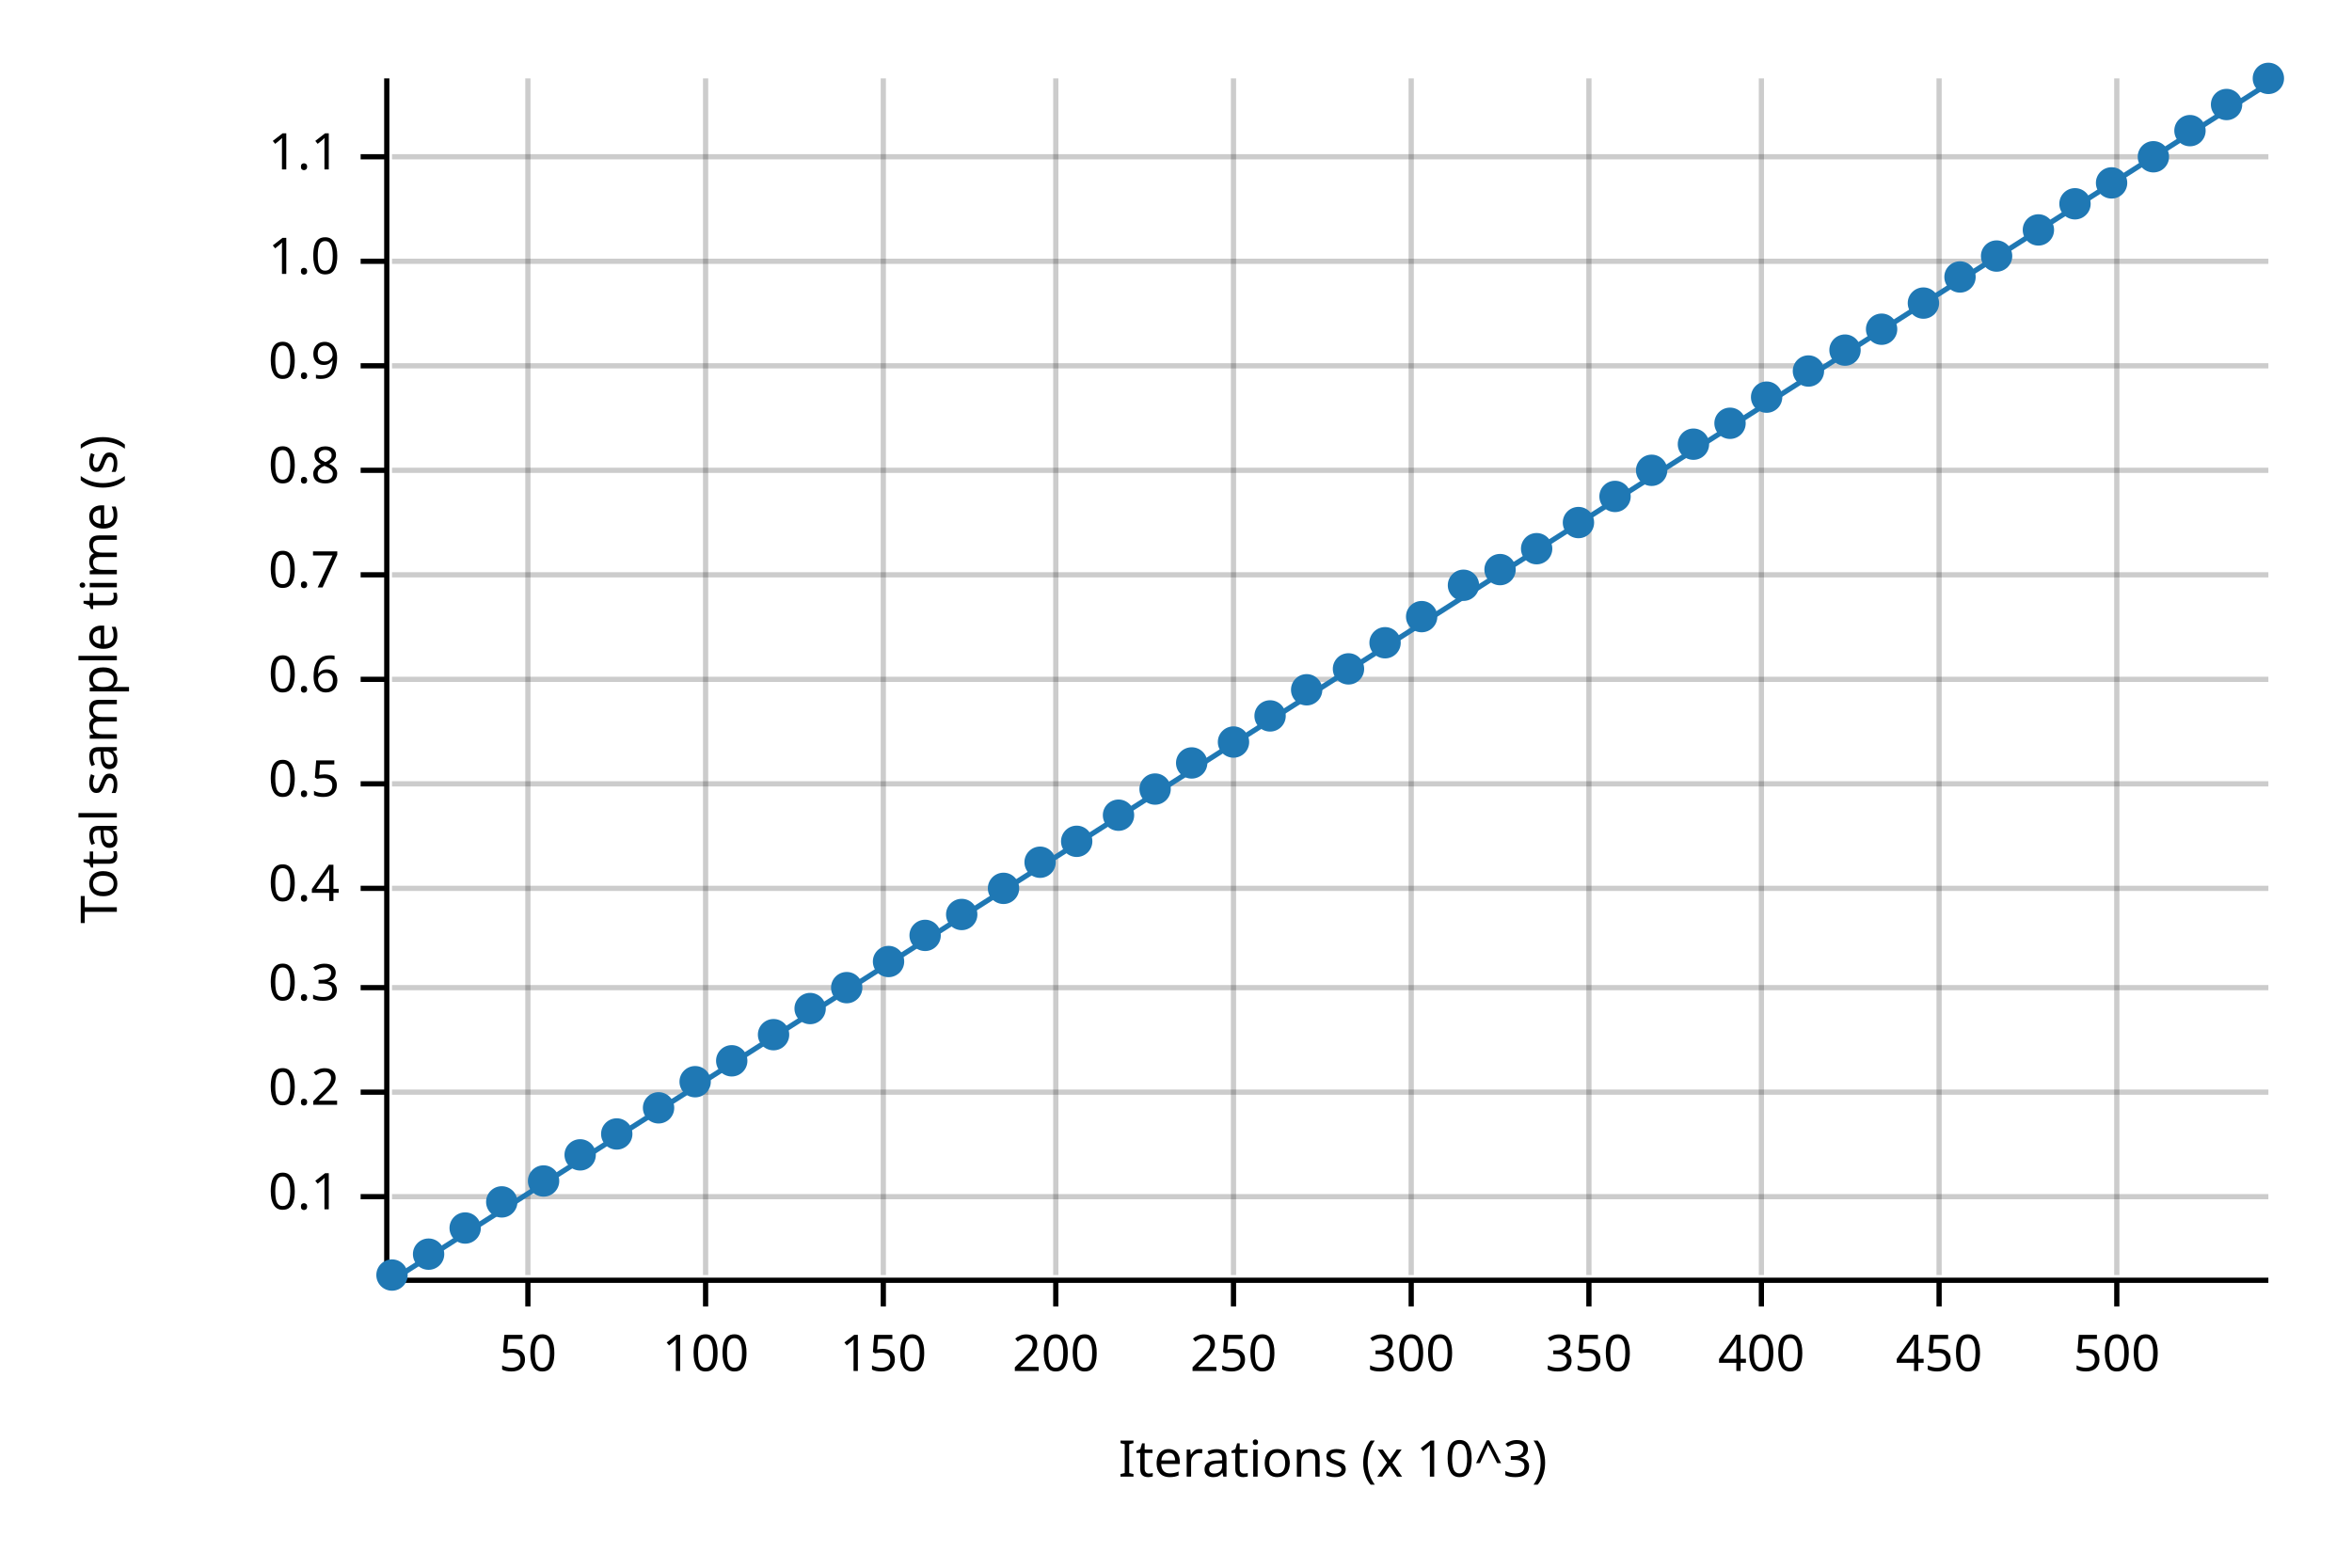
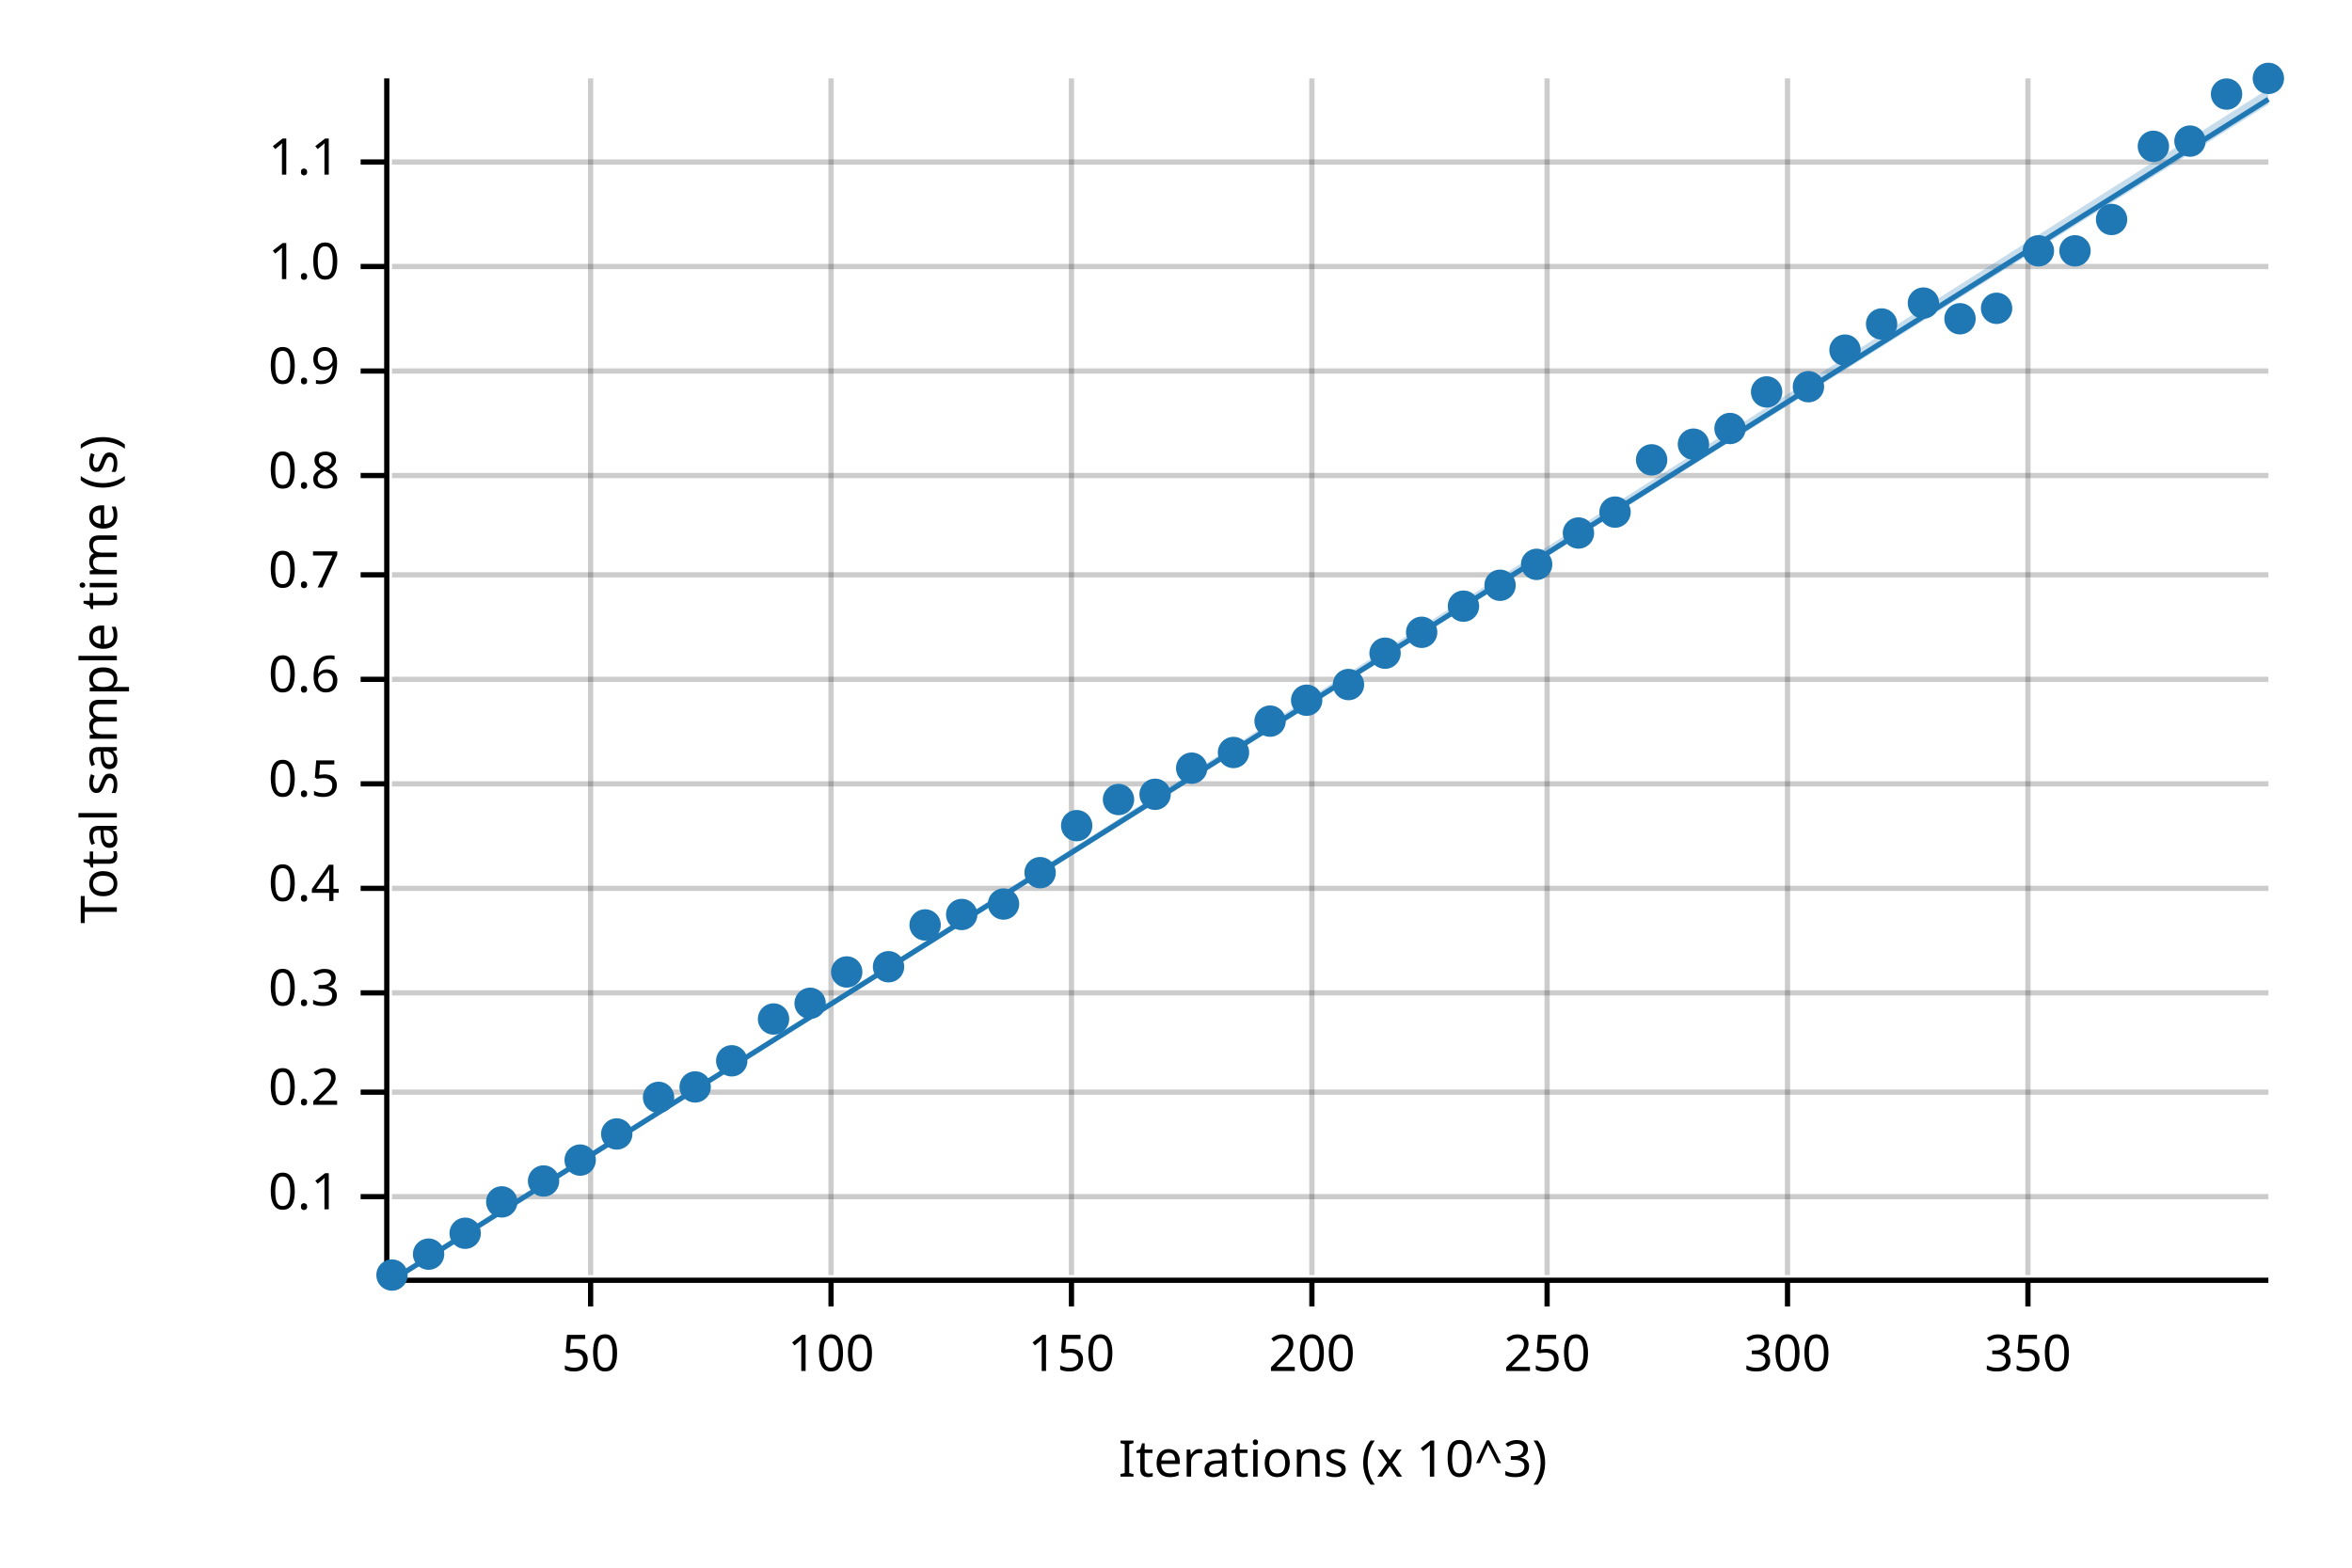
<svg xmlns="http://www.w3.org/2000/svg" width="450" height="300" viewBox="0 0 450 300">
  <text x="15" y="130" dy="0.76em" text-anchor="middle" font-family="sans-serif" font-size="9.677" opacity="1" fill="#000000" transform="rotate(270, 15, 130)">
Total sample time (s)
</text>
  <text x="255" y="285" dy="-0.5ex" text-anchor="middle" font-family="sans-serif" font-size="9.677" opacity="1" fill="#000000">
Iterations (x 10^3)
</text>
-   <line opacity="0.2" stroke="#000000" stroke-width="1" x1="101" y1="244" x2="101" y2="15" />
-   <line opacity="0.2" stroke="#000000" stroke-width="1" x1="135" y1="244" x2="135" y2="15" />
-   <line opacity="0.2" stroke="#000000" stroke-width="1" x1="169" y1="244" x2="169" y2="15" />
-   <line opacity="0.2" stroke="#000000" stroke-width="1" x1="202" y1="244" x2="202" y2="15" />
-   <line opacity="0.2" stroke="#000000" stroke-width="1" x1="236" y1="244" x2="236" y2="15" />
-   <line opacity="0.2" stroke="#000000" stroke-width="1" x1="270" y1="244" x2="270" y2="15" />
-   <line opacity="0.2" stroke="#000000" stroke-width="1" x1="304" y1="244" x2="304" y2="15" />
-   <line opacity="0.2" stroke="#000000" stroke-width="1" x1="337" y1="244" x2="337" y2="15" />
-   <line opacity="0.2" stroke="#000000" stroke-width="1" x1="371" y1="244" x2="371" y2="15" />
-   <line opacity="0.2" stroke="#000000" stroke-width="1" x1="405" y1="244" x2="405" y2="15" />
+   <line opacity="0.2" stroke="#000000" stroke-width="1" x1="113" y1="244" x2="113" y2="15" />
+   <line opacity="0.2" stroke="#000000" stroke-width="1" x1="159" y1="244" x2="159" y2="15" />
+   <line opacity="0.2" stroke="#000000" stroke-width="1" x1="205" y1="244" x2="205" y2="15" />
+   <line opacity="0.2" stroke="#000000" stroke-width="1" x1="251" y1="244" x2="251" y2="15" />
+   <line opacity="0.2" stroke="#000000" stroke-width="1" x1="296" y1="244" x2="296" y2="15" />
+   <line opacity="0.2" stroke="#000000" stroke-width="1" x1="342" y1="244" x2="342" y2="15" />
+   <line opacity="0.2" stroke="#000000" stroke-width="1" x1="388" y1="244" x2="388" y2="15" />
  <line opacity="0.2" stroke="#000000" stroke-width="1" x1="75" y1="229" x2="434" y2="229" />
  <line opacity="0.2" stroke="#000000" stroke-width="1" x1="75" y1="209" x2="434" y2="209" />
-   <line opacity="0.2" stroke="#000000" stroke-width="1" x1="75" y1="189" x2="434" y2="189" />
+   <line opacity="0.2" stroke="#000000" stroke-width="1" x1="75" y1="190" x2="434" y2="190" />
  <line opacity="0.2" stroke="#000000" stroke-width="1" x1="75" y1="170" x2="434" y2="170" />
  <line opacity="0.2" stroke="#000000" stroke-width="1" x1="75" y1="150" x2="434" y2="150" />
  <line opacity="0.2" stroke="#000000" stroke-width="1" x1="75" y1="130" x2="434" y2="130" />
  <line opacity="0.2" stroke="#000000" stroke-width="1" x1="75" y1="110" x2="434" y2="110" />
-   <line opacity="0.2" stroke="#000000" stroke-width="1" x1="75" y1="90" x2="434" y2="90" />
-   <line opacity="0.2" stroke="#000000" stroke-width="1" x1="75" y1="70" x2="434" y2="70" />
-   <line opacity="0.2" stroke="#000000" stroke-width="1" x1="75" y1="50" x2="434" y2="50" />
-   <line opacity="0.2" stroke="#000000" stroke-width="1" x1="75" y1="30" x2="434" y2="30" />
+   <line opacity="0.2" stroke="#000000" stroke-width="1" x1="75" y1="91" x2="434" y2="91" />
+   <line opacity="0.2" stroke="#000000" stroke-width="1" x1="75" y1="71" x2="434" y2="71" />
+   <line opacity="0.2" stroke="#000000" stroke-width="1" x1="75" y1="51" x2="434" y2="51" />
+   <line opacity="0.2" stroke="#000000" stroke-width="1" x1="75" y1="31" x2="434" y2="31" />
  <polyline fill="none" opacity="1" stroke="#000000" stroke-width="1" points="74,15 74,244 " />
  <text x="65" y="229" dy="0.5ex" text-anchor="end" font-family="sans-serif" font-size="9.677" opacity="1" fill="#000000">
0.1
</text>
  <polyline fill="none" opacity="1" stroke="#000000" stroke-width="1" points="69,229 74,229 " />
  <text x="65" y="209" dy="0.5ex" text-anchor="end" font-family="sans-serif" font-size="9.677" opacity="1" fill="#000000">
0.2
</text>
  <polyline fill="none" opacity="1" stroke="#000000" stroke-width="1" points="69,209 74,209 " />
-   <text x="65" y="189" dy="0.5ex" text-anchor="end" font-family="sans-serif" font-size="9.677" opacity="1" fill="#000000">
+   <text x="65" y="190" dy="0.5ex" text-anchor="end" font-family="sans-serif" font-size="9.677" opacity="1" fill="#000000">
0.3
</text>
-   <polyline fill="none" opacity="1" stroke="#000000" stroke-width="1" points="69,189 74,189 " />
+   <polyline fill="none" opacity="1" stroke="#000000" stroke-width="1" points="69,190 74,190 " />
  <text x="65" y="170" dy="0.5ex" text-anchor="end" font-family="sans-serif" font-size="9.677" opacity="1" fill="#000000">
0.4
</text>
  <polyline fill="none" opacity="1" stroke="#000000" stroke-width="1" points="69,170 74,170 " />
  <text x="65" y="150" dy="0.5ex" text-anchor="end" font-family="sans-serif" font-size="9.677" opacity="1" fill="#000000">
0.5
</text>
  <polyline fill="none" opacity="1" stroke="#000000" stroke-width="1" points="69,150 74,150 " />
  <text x="65" y="130" dy="0.5ex" text-anchor="end" font-family="sans-serif" font-size="9.677" opacity="1" fill="#000000">
0.6
</text>
  <polyline fill="none" opacity="1" stroke="#000000" stroke-width="1" points="69,130 74,130 " />
  <text x="65" y="110" dy="0.5ex" text-anchor="end" font-family="sans-serif" font-size="9.677" opacity="1" fill="#000000">
0.7
</text>
  <polyline fill="none" opacity="1" stroke="#000000" stroke-width="1" points="69,110 74,110 " />
-   <text x="65" y="90" dy="0.5ex" text-anchor="end" font-family="sans-serif" font-size="9.677" opacity="1" fill="#000000">
+   <text x="65" y="91" dy="0.5ex" text-anchor="end" font-family="sans-serif" font-size="9.677" opacity="1" fill="#000000">
0.8
</text>
-   <polyline fill="none" opacity="1" stroke="#000000" stroke-width="1" points="69,90 74,90 " />
-   <text x="65" y="70" dy="0.5ex" text-anchor="end" font-family="sans-serif" font-size="9.677" opacity="1" fill="#000000">
+   <polyline fill="none" opacity="1" stroke="#000000" stroke-width="1" points="69,91 74,91 " />
+   <text x="65" y="71" dy="0.5ex" text-anchor="end" font-family="sans-serif" font-size="9.677" opacity="1" fill="#000000">
0.9
</text>
-   <polyline fill="none" opacity="1" stroke="#000000" stroke-width="1" points="69,70 74,70 " />
-   <text x="65" y="50" dy="0.5ex" text-anchor="end" font-family="sans-serif" font-size="9.677" opacity="1" fill="#000000">
+   <polyline fill="none" opacity="1" stroke="#000000" stroke-width="1" points="69,71 74,71 " />
+   <text x="65" y="51" dy="0.5ex" text-anchor="end" font-family="sans-serif" font-size="9.677" opacity="1" fill="#000000">
1.0
</text>
-   <polyline fill="none" opacity="1" stroke="#000000" stroke-width="1" points="69,50 74,50 " />
-   <text x="65" y="30" dy="0.5ex" text-anchor="end" font-family="sans-serif" font-size="9.677" opacity="1" fill="#000000">
+   <polyline fill="none" opacity="1" stroke="#000000" stroke-width="1" points="69,51 74,51 " />
+   <text x="65" y="31" dy="0.5ex" text-anchor="end" font-family="sans-serif" font-size="9.677" opacity="1" fill="#000000">
1.1
</text>
-   <polyline fill="none" opacity="1" stroke="#000000" stroke-width="1" points="69,30 74,30 " />
+   <polyline fill="none" opacity="1" stroke="#000000" stroke-width="1" points="69,31 74,31 " />
  <polyline fill="none" opacity="1" stroke="#000000" stroke-width="1" points="75,245 434,245 " />
-   <text x="101" y="255" dy="0.76em" text-anchor="middle" font-family="sans-serif" font-size="9.677" opacity="1" fill="#000000">
+   <text x="113" y="255" dy="0.76em" text-anchor="middle" font-family="sans-serif" font-size="9.677" opacity="1" fill="#000000">
50
</text>
-   <polyline fill="none" opacity="1" stroke="#000000" stroke-width="1" points="101,245 101,250 " />
-   <text x="135" y="255" dy="0.76em" text-anchor="middle" font-family="sans-serif" font-size="9.677" opacity="1" fill="#000000">
+   <polyline fill="none" opacity="1" stroke="#000000" stroke-width="1" points="113,245 113,250 " />
+   <text x="159" y="255" dy="0.76em" text-anchor="middle" font-family="sans-serif" font-size="9.677" opacity="1" fill="#000000">
100
</text>
-   <polyline fill="none" opacity="1" stroke="#000000" stroke-width="1" points="135,245 135,250 " />
-   <text x="169" y="255" dy="0.76em" text-anchor="middle" font-family="sans-serif" font-size="9.677" opacity="1" fill="#000000">
+   <polyline fill="none" opacity="1" stroke="#000000" stroke-width="1" points="159,245 159,250 " />
+   <text x="205" y="255" dy="0.76em" text-anchor="middle" font-family="sans-serif" font-size="9.677" opacity="1" fill="#000000">
150
</text>
-   <polyline fill="none" opacity="1" stroke="#000000" stroke-width="1" points="169,245 169,250 " />
-   <text x="202" y="255" dy="0.76em" text-anchor="middle" font-family="sans-serif" font-size="9.677" opacity="1" fill="#000000">
+   <polyline fill="none" opacity="1" stroke="#000000" stroke-width="1" points="205,245 205,250 " />
+   <text x="251" y="255" dy="0.76em" text-anchor="middle" font-family="sans-serif" font-size="9.677" opacity="1" fill="#000000">
200
</text>
-   <polyline fill="none" opacity="1" stroke="#000000" stroke-width="1" points="202,245 202,250 " />
-   <text x="236" y="255" dy="0.76em" text-anchor="middle" font-family="sans-serif" font-size="9.677" opacity="1" fill="#000000">
+   <polyline fill="none" opacity="1" stroke="#000000" stroke-width="1" points="251,245 251,250 " />
+   <text x="296" y="255" dy="0.76em" text-anchor="middle" font-family="sans-serif" font-size="9.677" opacity="1" fill="#000000">
250
</text>
-   <polyline fill="none" opacity="1" stroke="#000000" stroke-width="1" points="236,245 236,250 " />
-   <text x="270" y="255" dy="0.76em" text-anchor="middle" font-family="sans-serif" font-size="9.677" opacity="1" fill="#000000">
+   <polyline fill="none" opacity="1" stroke="#000000" stroke-width="1" points="296,245 296,250 " />
+   <text x="342" y="255" dy="0.76em" text-anchor="middle" font-family="sans-serif" font-size="9.677" opacity="1" fill="#000000">
300
</text>
-   <polyline fill="none" opacity="1" stroke="#000000" stroke-width="1" points="270,245 270,250 " />
-   <text x="304" y="255" dy="0.76em" text-anchor="middle" font-family="sans-serif" font-size="9.677" opacity="1" fill="#000000">
+   <polyline fill="none" opacity="1" stroke="#000000" stroke-width="1" points="342,245 342,250 " />
+   <text x="388" y="255" dy="0.76em" text-anchor="middle" font-family="sans-serif" font-size="9.677" opacity="1" fill="#000000">
350
</text>
-   <polyline fill="none" opacity="1" stroke="#000000" stroke-width="1" points="304,245 304,250 " />
-   <text x="337" y="255" dy="0.76em" text-anchor="middle" font-family="sans-serif" font-size="9.677" opacity="1" fill="#000000">
- 400
- </text>
-   <polyline fill="none" opacity="1" stroke="#000000" stroke-width="1" points="337,245 337,250 " />
-   <text x="371" y="255" dy="0.76em" text-anchor="middle" font-family="sans-serif" font-size="9.677" opacity="1" fill="#000000">
- 450
- </text>
-   <polyline fill="none" opacity="1" stroke="#000000" stroke-width="1" points="371,245 371,250 " />
-   <text x="405" y="255" dy="0.76em" text-anchor="middle" font-family="sans-serif" font-size="9.677" opacity="1" fill="#000000">
- 500
- </text>
-   <polyline fill="none" opacity="1" stroke="#000000" stroke-width="1" points="405,245 405,250 " />
+   <polyline fill="none" opacity="1" stroke="#000000" stroke-width="1" points="388,245 388,250 " />
  <circle cx="75" cy="244" r="3" opacity="1" fill="#1F78B4" stroke="none" stroke-width="1" />
  <circle cx="82" cy="240" r="3" opacity="1" fill="#1F78B4" stroke="none" stroke-width="1" />
-   <circle cx="89" cy="235" r="3" opacity="1" fill="#1F78B4" stroke="none" stroke-width="1" />
+   <circle cx="89" cy="236" r="3" opacity="1" fill="#1F78B4" stroke="none" stroke-width="1" />
  <circle cx="96" cy="230" r="3" opacity="1" fill="#1F78B4" stroke="none" stroke-width="1" />
  <circle cx="104" cy="226" r="3" opacity="1" fill="#1F78B4" stroke="none" stroke-width="1" />
-   <circle cx="111" cy="221" r="3" opacity="1" fill="#1F78B4" stroke="none" stroke-width="1" />
+   <circle cx="111" cy="222" r="3" opacity="1" fill="#1F78B4" stroke="none" stroke-width="1" />
  <circle cx="118" cy="217" r="3" opacity="1" fill="#1F78B4" stroke="none" stroke-width="1" />
-   <circle cx="126" cy="212" r="3" opacity="1" fill="#1F78B4" stroke="none" stroke-width="1" />
-   <circle cx="133" cy="207" r="3" opacity="1" fill="#1F78B4" stroke="none" stroke-width="1" />
+   <circle cx="126" cy="210" r="3" opacity="1" fill="#1F78B4" stroke="none" stroke-width="1" />
+   <circle cx="133" cy="208" r="3" opacity="1" fill="#1F78B4" stroke="none" stroke-width="1" />
  <circle cx="140" cy="203" r="3" opacity="1" fill="#1F78B4" stroke="none" stroke-width="1" />
-   <circle cx="148" cy="198" r="3" opacity="1" fill="#1F78B4" stroke="none" stroke-width="1" />
-   <circle cx="155" cy="193" r="3" opacity="1" fill="#1F78B4" stroke="none" stroke-width="1" />
-   <circle cx="162" cy="189" r="3" opacity="1" fill="#1F78B4" stroke="none" stroke-width="1" />
-   <circle cx="170" cy="184" r="3" opacity="1" fill="#1F78B4" stroke="none" stroke-width="1" />
-   <circle cx="177" cy="179" r="3" opacity="1" fill="#1F78B4" stroke="none" stroke-width="1" />
+   <circle cx="148" cy="195" r="3" opacity="1" fill="#1F78B4" stroke="none" stroke-width="1" />
+   <circle cx="155" cy="192" r="3" opacity="1" fill="#1F78B4" stroke="none" stroke-width="1" />
+   <circle cx="162" cy="186" r="3" opacity="1" fill="#1F78B4" stroke="none" stroke-width="1" />
+   <circle cx="170" cy="185" r="3" opacity="1" fill="#1F78B4" stroke="none" stroke-width="1" />
+   <circle cx="177" cy="177" r="3" opacity="1" fill="#1F78B4" stroke="none" stroke-width="1" />
  <circle cx="184" cy="175" r="3" opacity="1" fill="#1F78B4" stroke="none" stroke-width="1" />
-   <circle cx="192" cy="170" r="3" opacity="1" fill="#1F78B4" stroke="none" stroke-width="1" />
-   <circle cx="199" cy="165" r="3" opacity="1" fill="#1F78B4" stroke="none" stroke-width="1" />
-   <circle cx="206" cy="161" r="3" opacity="1" fill="#1F78B4" stroke="none" stroke-width="1" />
-   <circle cx="214" cy="156" r="3" opacity="1" fill="#1F78B4" stroke="none" stroke-width="1" />
-   <circle cx="221" cy="151" r="3" opacity="1" fill="#1F78B4" stroke="none" stroke-width="1" />
-   <circle cx="228" cy="146" r="3" opacity="1" fill="#1F78B4" stroke="none" stroke-width="1" />
-   <circle cx="236" cy="142" r="3" opacity="1" fill="#1F78B4" stroke="none" stroke-width="1" />
-   <circle cx="243" cy="137" r="3" opacity="1" fill="#1F78B4" stroke="none" stroke-width="1" />
-   <circle cx="250" cy="132" r="3" opacity="1" fill="#1F78B4" stroke="none" stroke-width="1" />
-   <circle cx="258" cy="128" r="3" opacity="1" fill="#1F78B4" stroke="none" stroke-width="1" />
-   <circle cx="265" cy="123" r="3" opacity="1" fill="#1F78B4" stroke="none" stroke-width="1" />
-   <circle cx="272" cy="118" r="3" opacity="1" fill="#1F78B4" stroke="none" stroke-width="1" />
-   <circle cx="280" cy="112" r="3" opacity="1" fill="#1F78B4" stroke="none" stroke-width="1" />
-   <circle cx="287" cy="109" r="3" opacity="1" fill="#1F78B4" stroke="none" stroke-width="1" />
-   <circle cx="294" cy="105" r="3" opacity="1" fill="#1F78B4" stroke="none" stroke-width="1" />
-   <circle cx="302" cy="100" r="3" opacity="1" fill="#1F78B4" stroke="none" stroke-width="1" />
-   <circle cx="309" cy="95" r="3" opacity="1" fill="#1F78B4" stroke="none" stroke-width="1" />
-   <circle cx="316" cy="90" r="3" opacity="1" fill="#1F78B4" stroke="none" stroke-width="1" />
+   <circle cx="192" cy="173" r="3" opacity="1" fill="#1F78B4" stroke="none" stroke-width="1" />
+   <circle cx="199" cy="167" r="3" opacity="1" fill="#1F78B4" stroke="none" stroke-width="1" />
+   <circle cx="206" cy="158" r="3" opacity="1" fill="#1F78B4" stroke="none" stroke-width="1" />
+   <circle cx="214" cy="153" r="3" opacity="1" fill="#1F78B4" stroke="none" stroke-width="1" />
+   <circle cx="221" cy="152" r="3" opacity="1" fill="#1F78B4" stroke="none" stroke-width="1" />
+   <circle cx="228" cy="147" r="3" opacity="1" fill="#1F78B4" stroke="none" stroke-width="1" />
+   <circle cx="236" cy="144" r="3" opacity="1" fill="#1F78B4" stroke="none" stroke-width="1" />
+   <circle cx="243" cy="138" r="3" opacity="1" fill="#1F78B4" stroke="none" stroke-width="1" />
+   <circle cx="250" cy="134" r="3" opacity="1" fill="#1F78B4" stroke="none" stroke-width="1" />
+   <circle cx="258" cy="131" r="3" opacity="1" fill="#1F78B4" stroke="none" stroke-width="1" />
+   <circle cx="265" cy="125" r="3" opacity="1" fill="#1F78B4" stroke="none" stroke-width="1" />
+   <circle cx="272" cy="121" r="3" opacity="1" fill="#1F78B4" stroke="none" stroke-width="1" />
+   <circle cx="280" cy="116" r="3" opacity="1" fill="#1F78B4" stroke="none" stroke-width="1" />
+   <circle cx="287" cy="112" r="3" opacity="1" fill="#1F78B4" stroke="none" stroke-width="1" />
+   <circle cx="294" cy="108" r="3" opacity="1" fill="#1F78B4" stroke="none" stroke-width="1" />
+   <circle cx="302" cy="102" r="3" opacity="1" fill="#1F78B4" stroke="none" stroke-width="1" />
+   <circle cx="309" cy="98" r="3" opacity="1" fill="#1F78B4" stroke="none" stroke-width="1" />
+   <circle cx="316" cy="88" r="3" opacity="1" fill="#1F78B4" stroke="none" stroke-width="1" />
  <circle cx="324" cy="85" r="3" opacity="1" fill="#1F78B4" stroke="none" stroke-width="1" />
-   <circle cx="331" cy="81" r="3" opacity="1" fill="#1F78B4" stroke="none" stroke-width="1" />
-   <circle cx="338" cy="76" r="3" opacity="1" fill="#1F78B4" stroke="none" stroke-width="1" />
-   <circle cx="346" cy="71" r="3" opacity="1" fill="#1F78B4" stroke="none" stroke-width="1" />
+   <circle cx="331" cy="82" r="3" opacity="1" fill="#1F78B4" stroke="none" stroke-width="1" />
+   <circle cx="338" cy="75" r="3" opacity="1" fill="#1F78B4" stroke="none" stroke-width="1" />
+   <circle cx="346" cy="74" r="3" opacity="1" fill="#1F78B4" stroke="none" stroke-width="1" />
  <circle cx="353" cy="67" r="3" opacity="1" fill="#1F78B4" stroke="none" stroke-width="1" />
-   <circle cx="360" cy="63" r="3" opacity="1" fill="#1F78B4" stroke="none" stroke-width="1" />
+   <circle cx="360" cy="62" r="3" opacity="1" fill="#1F78B4" stroke="none" stroke-width="1" />
  <circle cx="368" cy="58" r="3" opacity="1" fill="#1F78B4" stroke="none" stroke-width="1" />
-   <circle cx="375" cy="53" r="3" opacity="1" fill="#1F78B4" stroke="none" stroke-width="1" />
-   <circle cx="382" cy="49" r="3" opacity="1" fill="#1F78B4" stroke="none" stroke-width="1" />
-   <circle cx="390" cy="44" r="3" opacity="1" fill="#1F78B4" stroke="none" stroke-width="1" />
-   <circle cx="397" cy="39" r="3" opacity="1" fill="#1F78B4" stroke="none" stroke-width="1" />
-   <circle cx="404" cy="35" r="3" opacity="1" fill="#1F78B4" stroke="none" stroke-width="1" />
-   <circle cx="412" cy="30" r="3" opacity="1" fill="#1F78B4" stroke="none" stroke-width="1" />
-   <circle cx="419" cy="25" r="3" opacity="1" fill="#1F78B4" stroke="none" stroke-width="1" />
-   <circle cx="426" cy="20" r="3" opacity="1" fill="#1F78B4" stroke="none" stroke-width="1" />
+   <circle cx="375" cy="61" r="3" opacity="1" fill="#1F78B4" stroke="none" stroke-width="1" />
+   <circle cx="382" cy="59" r="3" opacity="1" fill="#1F78B4" stroke="none" stroke-width="1" />
+   <circle cx="390" cy="48" r="3" opacity="1" fill="#1F78B4" stroke="none" stroke-width="1" />
+   <circle cx="397" cy="48" r="3" opacity="1" fill="#1F78B4" stroke="none" stroke-width="1" />
+   <circle cx="404" cy="42" r="3" opacity="1" fill="#1F78B4" stroke="none" stroke-width="1" />
+   <circle cx="412" cy="28" r="3" opacity="1" fill="#1F78B4" stroke="none" stroke-width="1" />
+   <circle cx="419" cy="27" r="3" opacity="1" fill="#1F78B4" stroke="none" stroke-width="1" />
+   <circle cx="426" cy="18" r="3" opacity="1" fill="#1F78B4" stroke="none" stroke-width="1" />
  <circle cx="434" cy="15" r="3" opacity="1" fill="#1F78B4" stroke="none" stroke-width="1" />
-   <polyline fill="none" opacity="1" stroke="#1F78B4" stroke-width="1" points="75,245 434,16 " />
-   <polygon opacity="0.25" fill="#1F78B4" points="75,245 434,16 434,16 " />
+   <polyline fill="none" opacity="1" stroke="#1F78B4" stroke-width="1" points="75,245 434,19 " />
+   <polygon opacity="0.25" fill="#1F78B4" points="75,245 434,20 434,17 " />
</svg>
